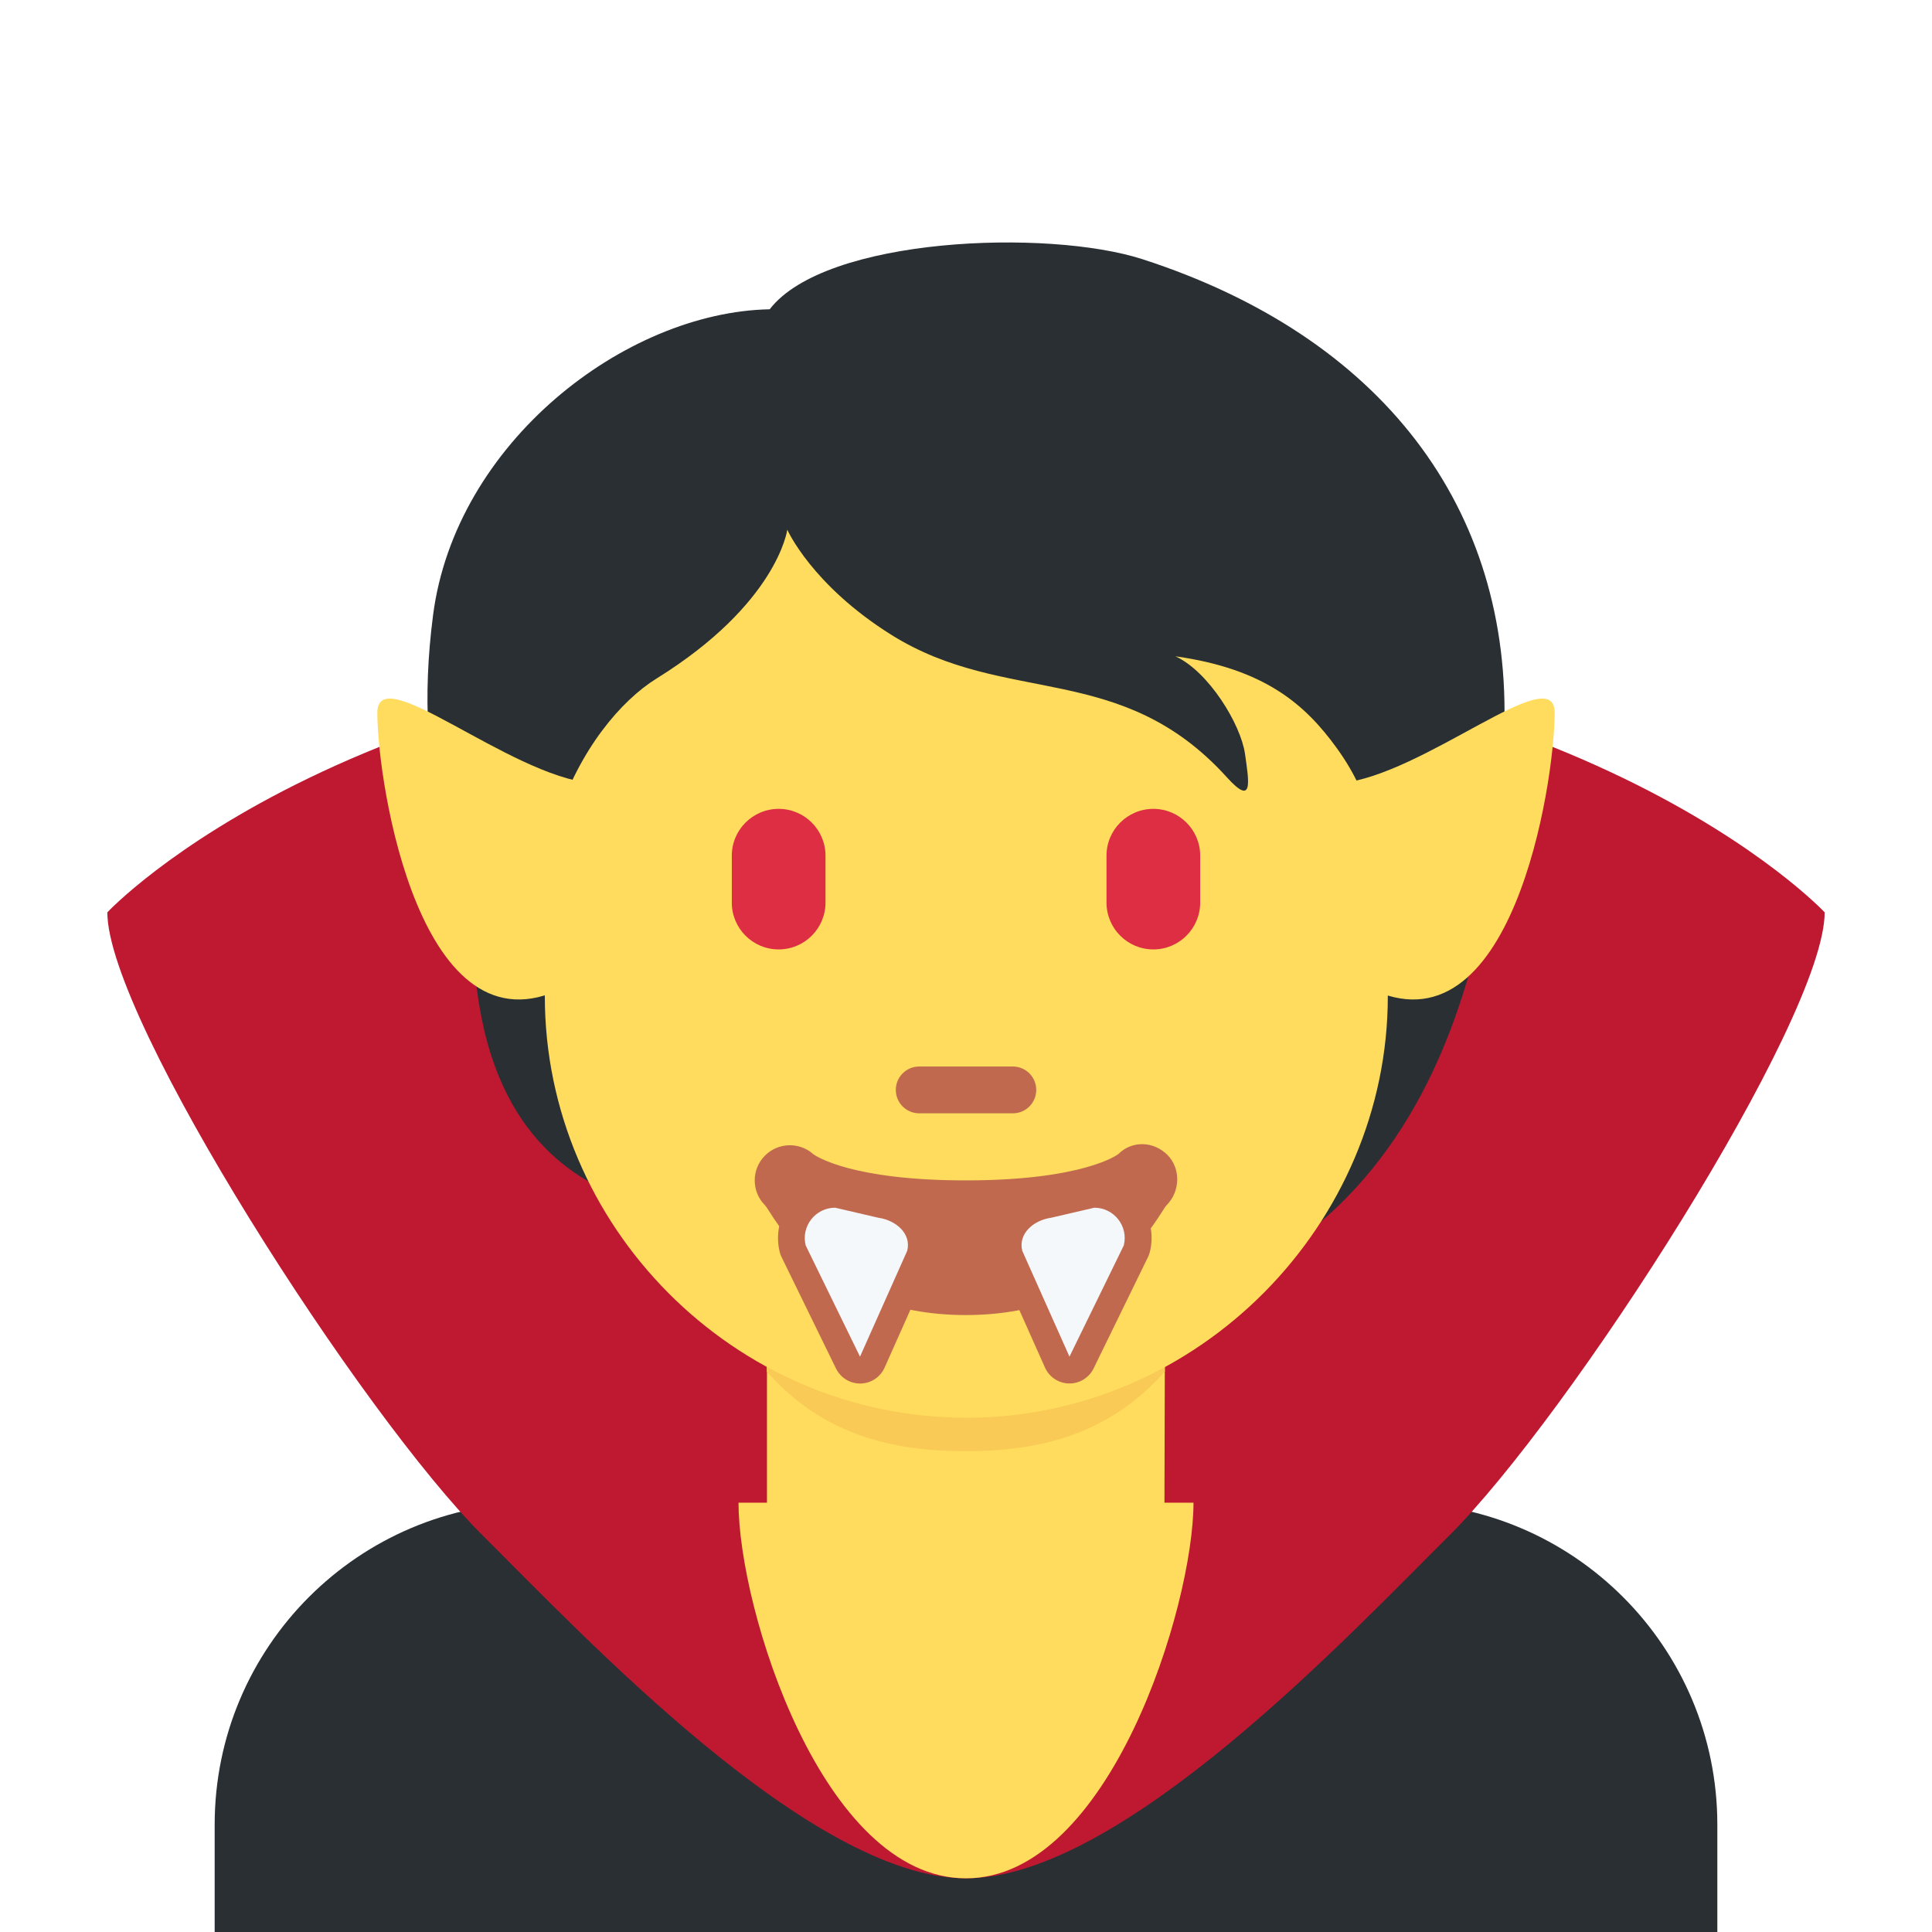
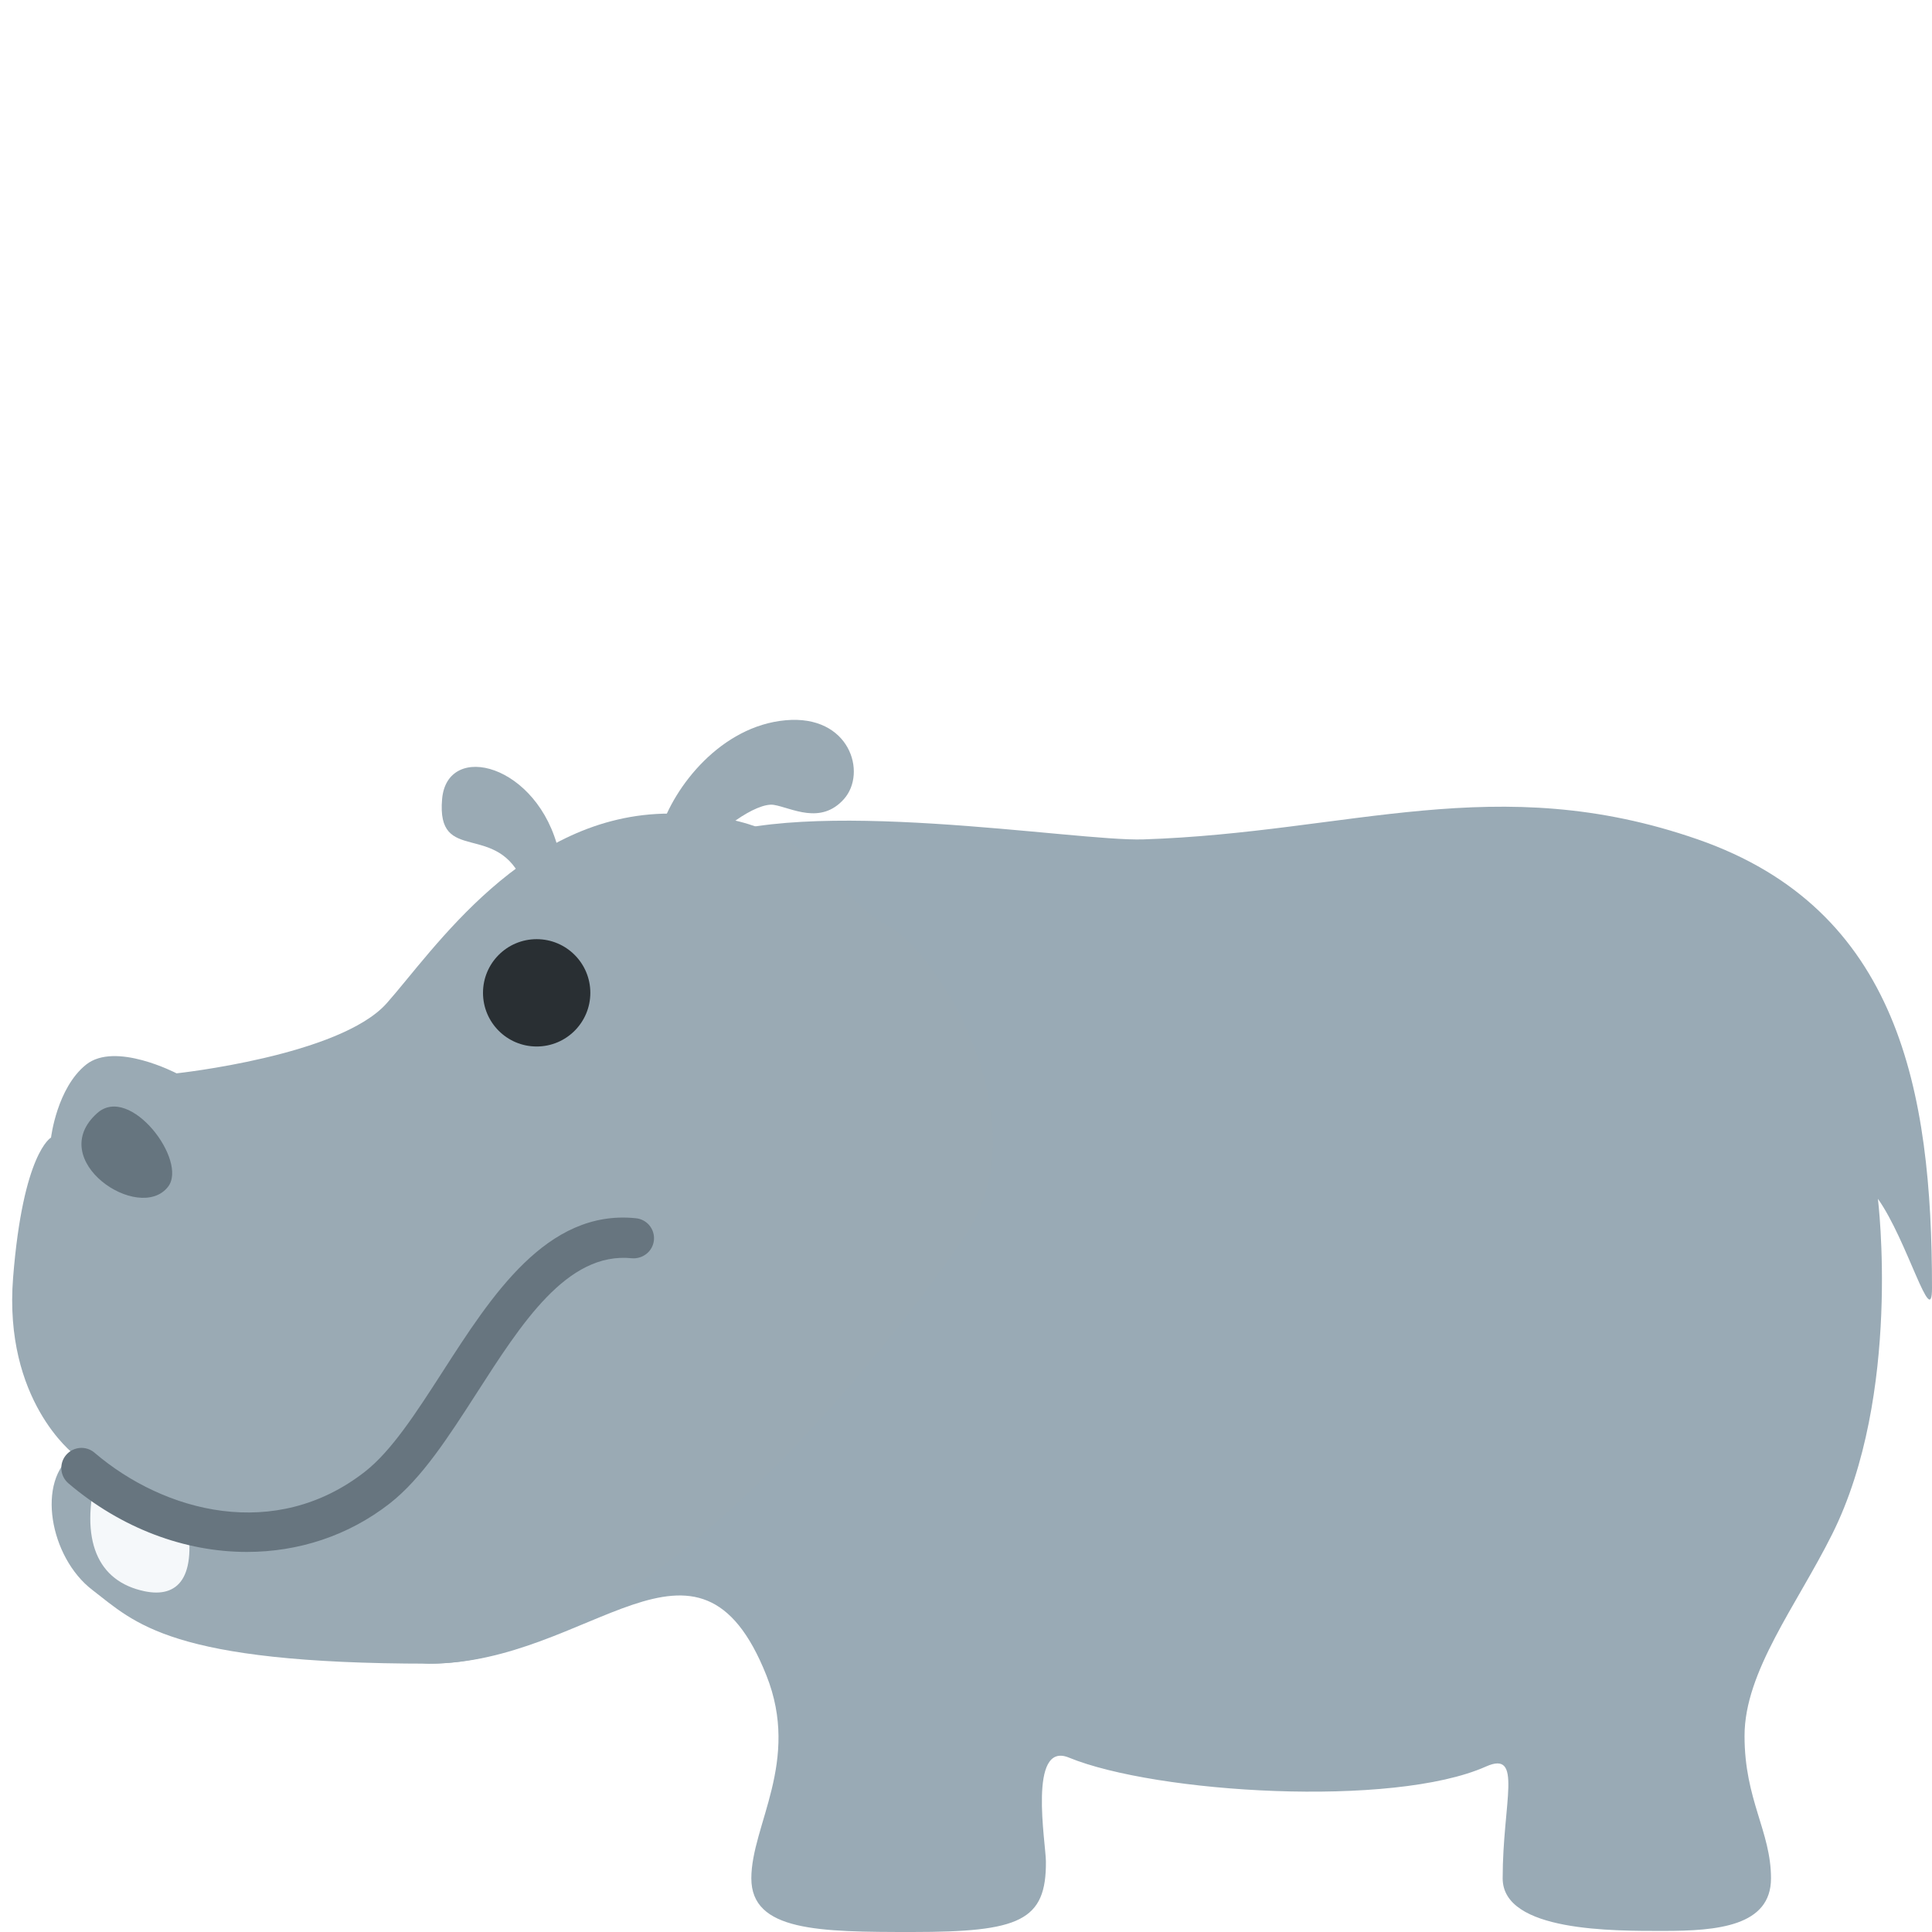
<svg xmlns="http://www.w3.org/2000/svg" viewBox="0 0 36 36">
-   <path fill="#292F33" d="M32 36v-2c0-3.313-2.687-6-6-6H10c-3.313 0-6 2.687-6 6v2h28z" />
-   <path fill="#BE1931" d="M18 12C6.667 12 2 17 2 17c0 2 4.761 9.393 7 11.617C10.897 30.502 15.113 35 18 35s7.103-4.498 9-6.383C29.239 26.393 34 19 34 17c0 0-4.667-5-16-5z" />
-   <path fill="#C1694F" d="M18.75 19.75h-1.5c-.413 0-.75-.337-.75-.75s.337-.75.75-.75h1.5c.413 0 .75.337.75.75s-.337.75-.75.75z" />
-   <path fill="#FFDC5D" d="M14.291 28.246c1.553 1.129 2.959 1.039 3.709 1.039s2.325.09 3.697-1.006l.012-4.387h-7.418v4.354z" />
-   <path fill="#F9CA55" d="M14.287 25.557c1.033 1.168 2.315 1.484 3.709 1.484 1.393 0 2.674-.317 3.709-1.484V22.59h-7.418v2.967z" />
-   <path fill="#292F33" d="M21.289 4.83c-1.763-.57-5.91-.415-6.947.933-2.696.052-5.858 2.488-6.273 5.703-.41 3.181.504 4.658.829 7.051.369 2.71 1.892 3.577 3.111 3.94 1.753 2.315 3.616 2.216 6.744 2.216 6.109 0 9.018-4.087 9.275-11.03.156-4.199-2.308-7.379-6.739-8.813z" />
-   <path fill="#FFDC5D" d="M24.909 13.94c-.591-.818-1.348-1.477-3.007-1.711.622.285 1.218 1.27 1.296 1.814.078.544.156.985-.337.441-1.973-2.181-4.121-1.322-6.251-2.654-1.487-.931-1.94-1.96-1.94-1.96s-.181 1.374-2.437 2.774c-.654.406-1.434 1.309-1.866 2.644-.311.959-.215 1.815-.215 3.276 0 4.267 3.516 7.854 7.854 7.854s7.854-3.619 7.854-7.854c.001-2.654-.277-3.691-.951-4.624z" />
-   <path fill="#C1694F" d="M18.873 20.745h-1.745c-.241 0-.436-.195-.436-.436s.195-.436.436-.436h1.745c.241 0 .436.195.436.436s-.195.436-.436.436z" />
-   <path fill="#DD2E44" d="M14.509 17.691c-.482 0-.873-.391-.873-.873v-.873c0-.482.391-.873.873-.873s.873.391.873.873v.873c0 .482-.391.873-.873.873zm6.982 0c-.482 0-.873-.391-.873-.873v-.873c0-.482.391-.873.873-.873s.873.391.873.873v.873c-.001.482-.391.873-.873.873z" />
-   <path fill="#FFDC5D" d="M22.239 28c0 1.92-1.564 7-4.239 7s-4.239-5.019-4.239-7h8.478zM11.031 14.595c.503.048.662 3.214-.529 3.81-2.664 1.332-3.471-3.793-3.471-5.125 0-1 2.438 1.167 4 1.315zm13.938 0c-.503.048-.662 3.214.529 3.81 2.664 1.332 3.471-3.793 3.471-5.125 0-1-2.438 1.167-4 1.315z" />
-   <path fill="#C1694F" d="M17.996 24.504c-2.754 0-3.6-1.904-3.741-2.045-.256-.256-.256-.671 0-.927.248-.248.645-.255.902-.024.052.038.721.487 2.839.487 2.2 0 2.836-.485 2.842-.49.255-.255.656-.243.913.013.256.256.242.684-.014.94-.141.142-.986 2.046-3.741 2.046z" />
-   <path fill="#C1694F" d="M15.563 22.004c-.331 0-.637.149-.84.41-.203.261-.274.594-.194.915.008.034.02.067.036.098l1.012 2.072c.084.172.258.281.449.281h.009c.194-.003.369-.119.448-.296l.88-1.973c.012-.027.021-.054.028-.082.064-.257.018-.521-.13-.741-.173-.258-.479-.441-.817-.489l-.767-.18c-.038-.011-.076-.015-.114-.015z" />
-   <path fill="#F5F8FA" d="M16.371 22.692l-.809-.188c-.368 0-.639.346-.549.703l1.012 2.072.88-1.973c.08-.32-.212-.568-.534-.614z" />
-   <path fill="#C1694F" d="M20.391 22.004c-.038 0-.076.004-.113.013l-.809.188c-.297.041-.602.224-.775.482-.148.221-.195.484-.13.741.007.028.017.056.028.082l.88 1.973c.079.177.254.293.448.296h.009c.191 0 .365-.109.449-.281l1.012-2.072c.015-.031.027-.064.036-.098.08-.321.009-.654-.194-.915-.204-.259-.51-.409-.841-.409z" />
-   <path fill="#F5F8FA" d="M19.582 22.692l.809-.188c.368 0 .639.346.549.703l-1.012 2.072-.88-1.973c-.079-.32.212-.568.534-.614z" />
+   <path fill="#99AAB5" d="M13 15.689c1.945-.886 7.032-.006 8.304-.048 3.861-.127 6.58-1.305 10.332 0C35.388 16.946 36 20.327 36 24c0 .816-.465-.9-1.008-1.662 0 0 .451 3.643-.854 6.253-.664 1.328-1.631 2.557-1.631 3.753-.001 1.197.493 1.78.493 2.656 0 .892-1 .98-2 .98-.926 0-3 .02-3-.98 0-1.423.385-2.394-.312-2.083-1.729.771-6.146.5-7.771-.167-.766-.314-.43 1.598-.428 1.932C19.499 35.795 19 36 17 36c-1.741 0-3-.012-3-1s.919-2.179.281-3.781C13 28 11 31 7.999 31 5.031 31 13 15.689 13 15.689z" />
+   <path fill="#9AAAB4" d="M3.29 20s3.045-.326 3.915-1.305c.87-.979 2.556-3.535 5.275-3.535s3.045 1.577 4.024 2.066c.978.49 2.91 3.653 1.496 5.774s-6 8-10 8c-4.84 0-5.485-.764-6.281-1.375-.792-.607-1.051-2.042-.344-2.531 0 0-1.312-1-1.131-3.287.185-2.331.707-2.61.707-2.61s.109-.924.653-1.359C2.148 19.402 3.29 20 3.29 20z" />
+   <path fill="#F5F8FA" d="M2.691 29.65c.629.132.992-.253.777-1.4-.657.047-1.663-.816-1.663-.816-.327 1.268.012 2.032.886 2.216z" />
+   <path fill="#67757F" d="M4.601 28.918c-1.148 0-2.333-.432-3.327-1.279-.157-.135-.176-.371-.042-.528.135-.157.372-.177.529-.042 1.306 1.115 3.371 1.657 5.039.354.497-.388.958-1.104 1.446-1.861.912-1.416 1.945-3.033 3.602-2.862.207.02.357.203.337.409-.02.205-.205.353-.409.337-1.212-.127-2.066 1.226-2.9 2.522-.523.812-1.017 1.58-1.614 2.047-.774.604-1.705.903-2.661.903z" />
+   <path fill="#66757F" d="M1.813 20.74c.611-.543 1.694.891 1.318 1.374-.535.687-2.308-.494-1.318-1.374z" />
+   <circle fill="#292F33" cx="10" cy="18.5" r="1" />
+   <path fill="#9AAAB4" d="M8.238 14.889c.095-1.09 1.794-.653 2.175.979s-.42 1.168-.653.598c-.489-1.197-1.631-.327-1.522-1.577zm4.062.598c.258-.84 1.142-1.958 2.338-2.066 1.196-.109 1.523.979 1.088 1.468-.435.489-.979.163-1.305.109s-1.088.489-1.414.979c-.326.489-.924.217-.707-.49z" />
</svg>
